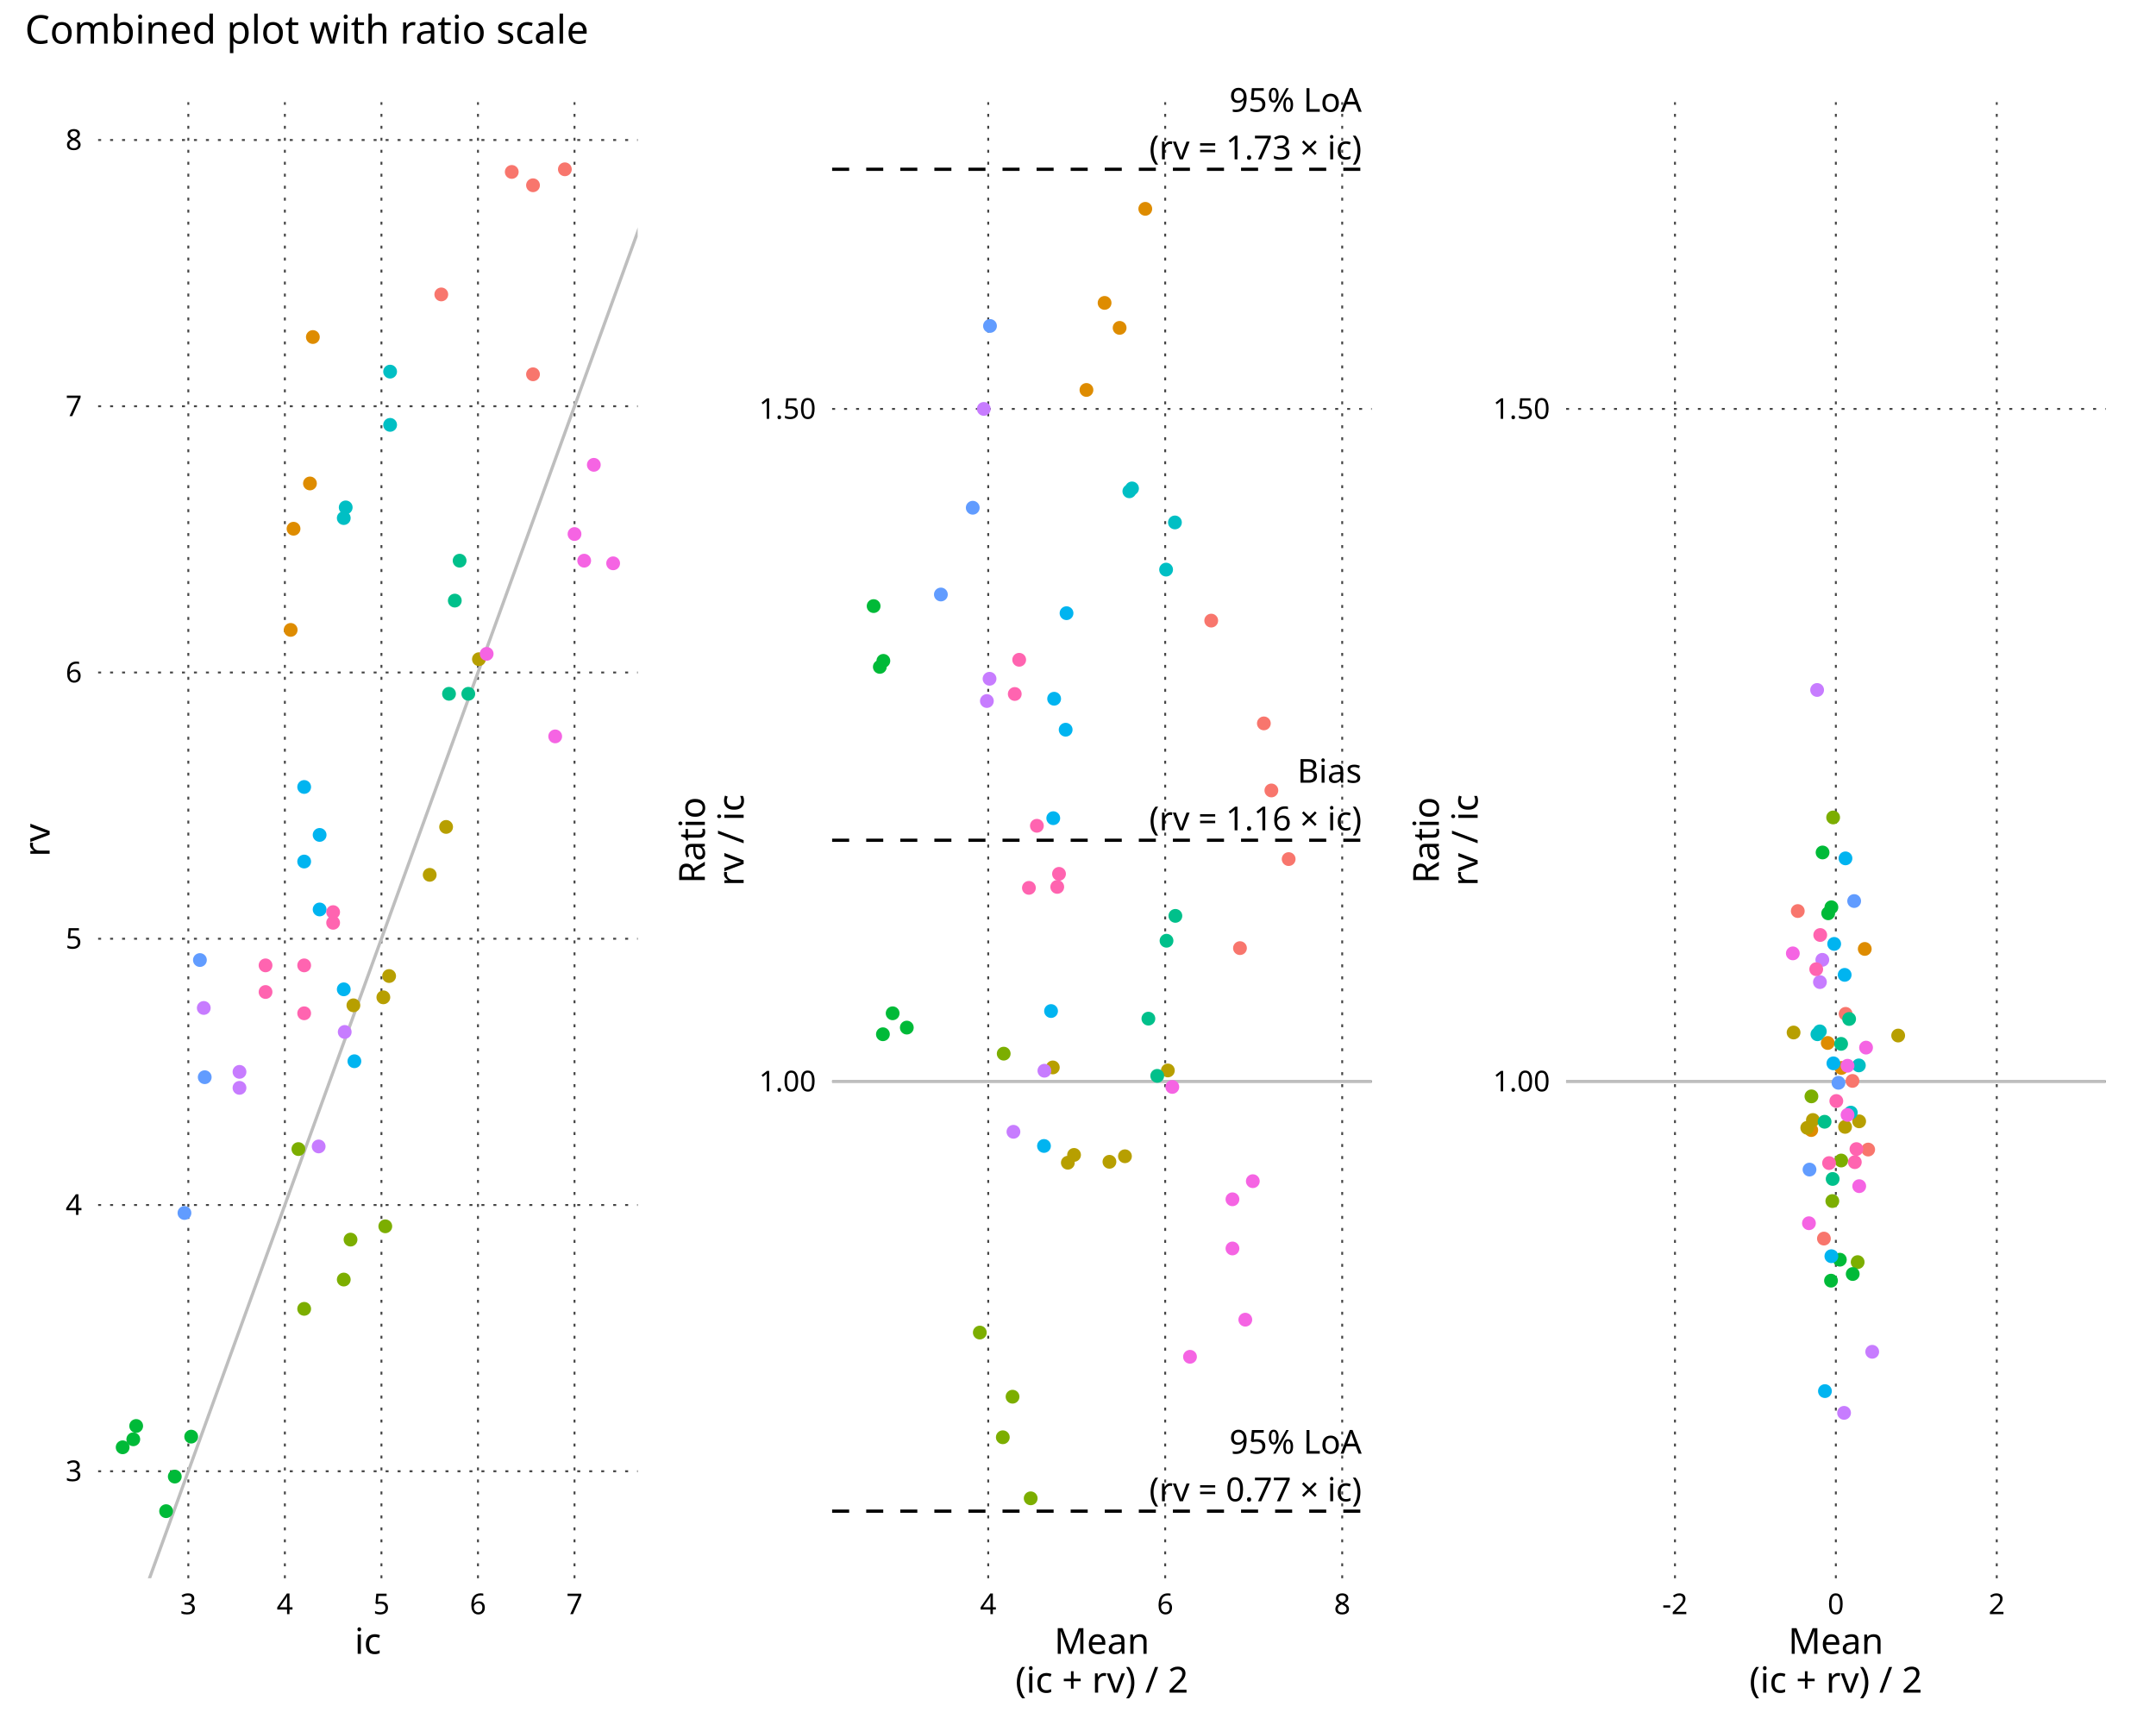
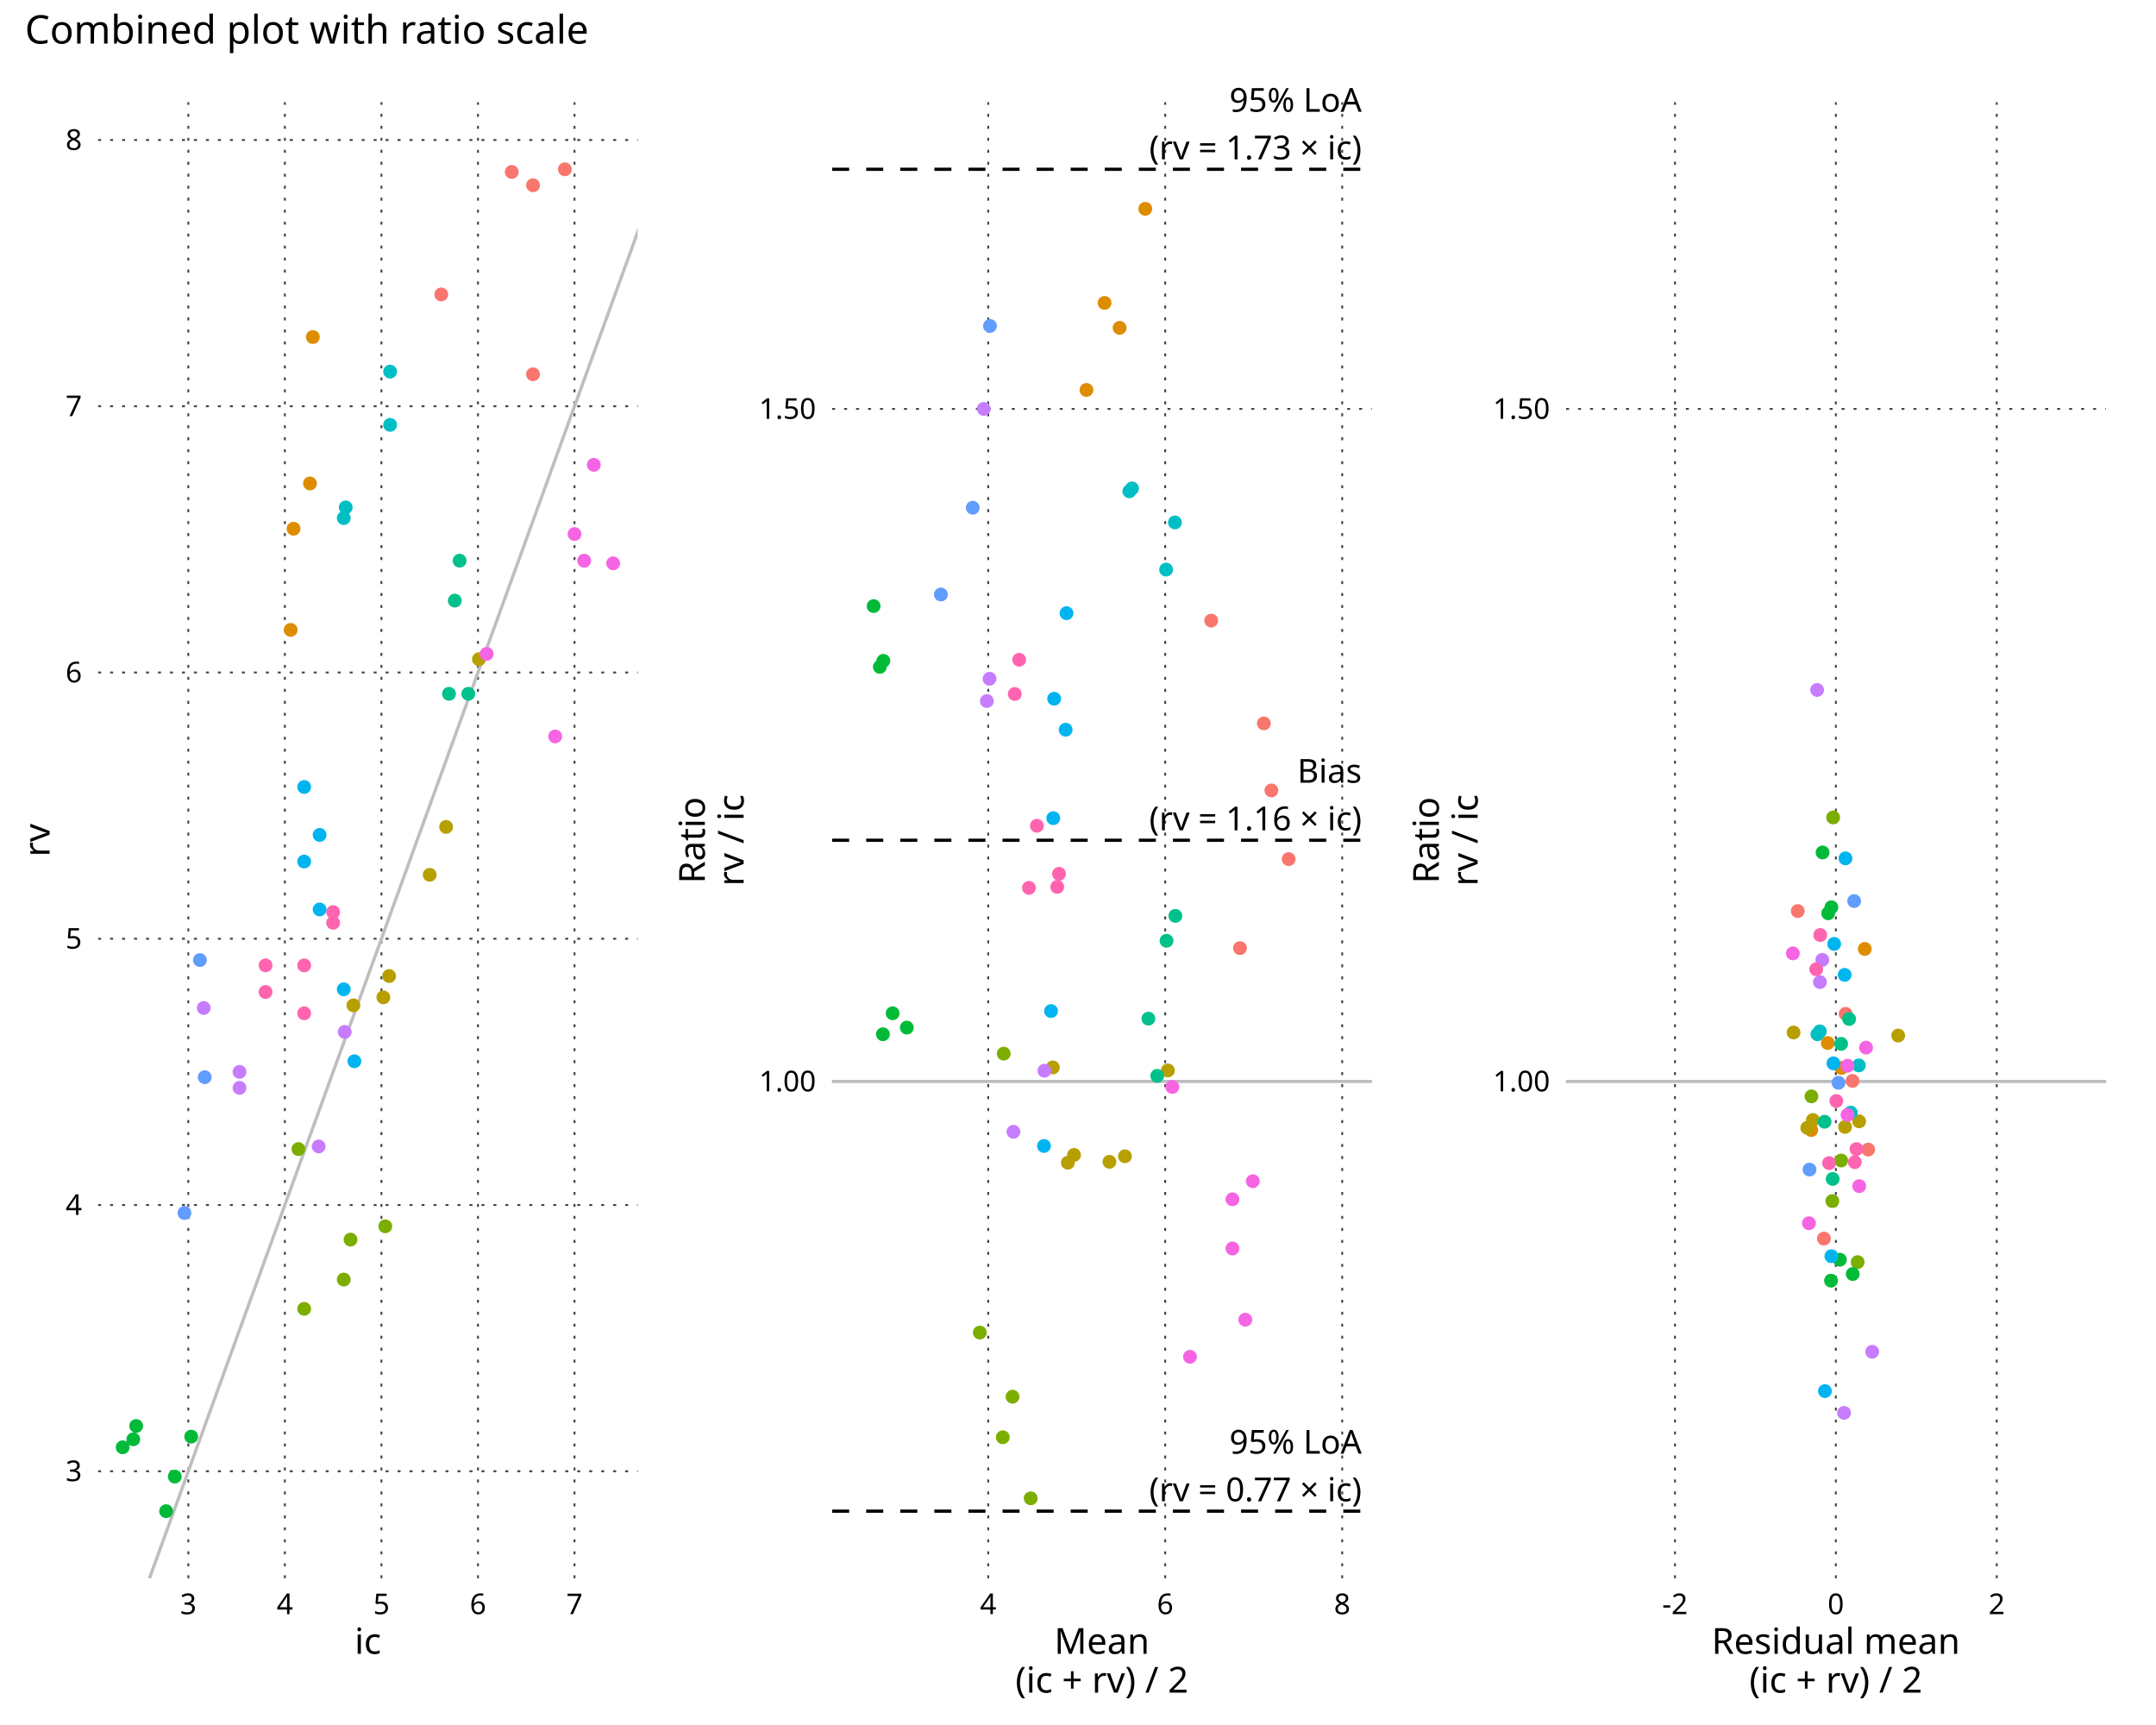
<svg xmlns="http://www.w3.org/2000/svg" class="svglite" data-engine-version="2.0" width="720.00pt" height="576.00pt" viewBox="0 0 720.00 576.00">
  <defs>
    <style type="text/css">
    .svglite line, .svglite polyline, .svglite polygon, .svglite path, .svglite rect, .svglite circle {
      fill: none;
      stroke: #000000;
      stroke-linecap: round;
      stroke-linejoin: round;
      stroke-miterlimit: 10.00;
    }
  </style>
  </defs>
  <rect width="100%" height="100%" style="stroke: none; fill: #FFFFFF;" />
  <defs>
    <clipPath id="cpMC4wMHw3MjAuMDB8MC4wMHw1NzYuMDA=">
      <rect x="0.00" y="0.00" width="720.00" height="576.00" />
    </clipPath>
  </defs>
  <g clip-path="url(#cpMC4wMHw3MjAuMDB8MC4wMHw1NzYuMDA=)">
    <rect x="-0" y="0.00" width="720.00" height="576.00" style="stroke-width: 1.07; stroke: #FFFFFF; fill: #FFFFFF;" />
  </g>
  <defs>
    <clipPath id="cpMzIuNzd8NzAzLjE4fDM0LjEyfDUyNy4wMQ==">
      <rect x="32.77" y="34.12" width="670.41" height="492.89" />
    </clipPath>
  </defs>
  <g clip-path="url(#cpMzIuNzd8NzAzLjE4fDM0LjEyfDUyNy4wMQ==)">
</g>
  <g clip-path="url(#cpMC4wMHw3MjAuMDB8MC4wMHw1NzYuMDA=)">
</g>
  <defs>
    <clipPath id="cpNS40OHwyMjQuMjl8MjIuNzh8NTcwLjUy">
      <rect x="5.48" y="22.78" width="218.81" height="547.74" />
    </clipPath>
  </defs>
  <g clip-path="url(#cpNS40OHwyMjQuMjl8MjIuNzh8NTcwLjUy)">
</g>
  <g clip-path="url(#cpMC4wMHw3MjAuMDB8MC4wMHw1NzYuMDA=)">
</g>
  <defs>
    <clipPath id="cpMjI0LjI5fDQ2OS40MHwyMi43OHw1NzAuNTI=">
      <rect x="224.29" y="22.78" width="245.12" height="547.74" />
    </clipPath>
  </defs>
  <g clip-path="url(#cpMjI0LjI5fDQ2OS40MHwyMi43OHw1NzAuNTI=)">
</g>
  <g clip-path="url(#cpMC4wMHw3MjAuMDB8MC4wMHw1NzYuMDA=)">
</g>
  <defs>
    <clipPath id="cpNDY5LjQwfDcxNC41MnwyMi43OHw1NzAuNTI=">
      <rect x="469.40" y="22.78" width="245.12" height="547.74" />
    </clipPath>
  </defs>
  <g clip-path="url(#cpNDY5LjQwfDcxNC41MnwyMi43OHw1NzAuNTI=)">
</g>
  <g clip-path="url(#cpMC4wMHw3MjAuMDB8MC4wMHw1NzYuMDA=)">
</g>
  <defs>
    <clipPath id="cpMzIuNzd8MjEyLjk1fDM0LjEyfDUyNy4wMQ==">
      <rect x="32.77" y="34.12" width="180.18" height="492.89" />
    </clipPath>
  </defs>
  <g clip-path="url(#cpMzIuNzd8MjEyLjk1fDM0LjEyfDUyNy4wMQ==)">
    <polyline points="32.77,491.27 212.95,491.27 " style="stroke-width: 0.64; stroke: #454545; stroke-dasharray: 1.00,3.00; stroke-linecap: butt;" />
    <polyline points="32.77,402.36 212.95,402.36 " style="stroke-width: 0.64; stroke: #454545; stroke-dasharray: 1.00,3.00; stroke-linecap: butt;" />
    <polyline points="32.77,313.46 212.95,313.46 " style="stroke-width: 0.64; stroke: #454545; stroke-dasharray: 1.00,3.00; stroke-linecap: butt;" />
    <polyline points="32.77,224.56 212.95,224.56 " style="stroke-width: 0.64; stroke: #454545; stroke-dasharray: 1.00,3.00; stroke-linecap: butt;" />
    <polyline points="32.77,135.65 212.95,135.65 " style="stroke-width: 0.64; stroke: #454545; stroke-dasharray: 1.00,3.00; stroke-linecap: butt;" />
    <polyline points="32.77,46.75 212.95,46.75 " style="stroke-width: 0.64; stroke: #454545; stroke-dasharray: 1.00,3.00; stroke-linecap: butt;" />
    <polyline points="62.89,527.01 62.89,34.12 " style="stroke-width: 0.64; stroke: #454545; stroke-dasharray: 1.00,3.00; stroke-linecap: butt;" />
    <polyline points="95.13,527.01 95.13,34.12 " style="stroke-width: 0.64; stroke: #454545; stroke-dasharray: 1.00,3.00; stroke-linecap: butt;" />
    <polyline points="127.38,527.01 127.38,34.12 " style="stroke-width: 0.64; stroke: #454545; stroke-dasharray: 1.00,3.00; stroke-linecap: butt;" />
    <polyline points="159.62,527.01 159.62,34.12 " style="stroke-width: 0.64; stroke: #454545; stroke-dasharray: 1.00,3.00; stroke-linecap: butt;" />
    <polyline points="191.86,527.01 191.86,34.12 " style="stroke-width: 0.64; stroke: #454545; stroke-dasharray: 1.00,3.00; stroke-linecap: butt;" />
    <line x1="-147.41" y1="1071.10" x2="393.13" y2="-419.29" style="stroke-width: 1.07; stroke: #BEBEBE; stroke-linecap: butt;" />
    <circle cx="178.00" cy="61.86" r="1.95" style="stroke-width: 0.71; stroke: #F8766D; fill: #F8766D;" />
    <circle cx="147.37" cy="98.31" r="1.95" style="stroke-width: 0.71; stroke: #F8766D; fill: #F8766D;" />
    <circle cx="188.64" cy="56.53" r="1.95" style="stroke-width: 0.71; stroke: #F8766D; fill: #F8766D;" />
    <circle cx="178.00" cy="124.98" r="1.95" style="stroke-width: 0.71; stroke: #F8766D; fill: #F8766D;" />
    <circle cx="170.90" cy="57.41" r="1.95" style="stroke-width: 0.71; stroke: #F8766D; fill: #F8766D;" />
    <circle cx="97.07" cy="210.33" r="1.95" style="stroke-width: 0.71; stroke: #DE8C00; fill: #DE8C00;" />
    <circle cx="104.48" cy="112.54" r="1.95" style="stroke-width: 0.71; stroke: #DE8C00; fill: #DE8C00;" />
    <circle cx="103.51" cy="161.43" r="1.95" style="stroke-width: 0.71; stroke: #DE8C00; fill: #DE8C00;" />
    <circle cx="98.03" cy="176.55" r="1.95" style="stroke-width: 0.71; stroke: #DE8C00; fill: #DE8C00;" />
    <circle cx="118.02" cy="335.69" r="1.95" style="stroke-width: 0.71; stroke: #B79F00; fill: #B79F00;" />
    <circle cx="143.50" cy="292.12" r="1.95" style="stroke-width: 0.71; stroke: #B79F00; fill: #B79F00;" />
    <circle cx="129.95" cy="325.91" r="1.95" style="stroke-width: 0.71; stroke: #B79F00; fill: #B79F00;" />
    <circle cx="128.02" cy="333.02" r="1.95" style="stroke-width: 0.71; stroke: #B79F00; fill: #B79F00;" />
    <circle cx="159.94" cy="220.11" r="1.95" style="stroke-width: 0.71; stroke: #B79F00; fill: #B79F00;" />
    <circle cx="148.98" cy="276.12" r="1.95" style="stroke-width: 0.71; stroke: #B79F00; fill: #B79F00;" />
    <circle cx="99.65" cy="383.69" r="1.95" style="stroke-width: 0.71; stroke: #7CAE00; fill: #7CAE00;" />
    <circle cx="101.58" cy="437.04" r="1.95" style="stroke-width: 0.71; stroke: #7CAE00; fill: #7CAE00;" />
    <circle cx="114.80" cy="427.26" r="1.95" style="stroke-width: 0.71; stroke: #7CAE00; fill: #7CAE00;" />
    <circle cx="117.06" cy="413.92" r="1.95" style="stroke-width: 0.71; stroke: #7CAE00; fill: #7CAE00;" />
    <circle cx="128.67" cy="409.48" r="1.95" style="stroke-width: 0.71; stroke: #7CAE00; fill: #7CAE00;" />
    <circle cx="63.85" cy="479.71" r="1.95" style="stroke-width: 0.71; stroke: #00BA38; fill: #00BA38;" />
    <circle cx="58.37" cy="493.05" r="1.95" style="stroke-width: 0.71; stroke: #00BA38; fill: #00BA38;" />
    <circle cx="55.47" cy="504.60" r="1.95" style="stroke-width: 0.71; stroke: #00BA38; fill: #00BA38;" />
    <circle cx="45.48" cy="476.15" r="1.95" style="stroke-width: 0.71; stroke: #00BA38; fill: #00BA38;" />
    <circle cx="40.96" cy="483.27" r="1.95" style="stroke-width: 0.71; stroke: #00BA38; fill: #00BA38;" />
    <circle cx="44.51" cy="480.60" r="1.95" style="stroke-width: 0.71; stroke: #00BA38; fill: #00BA38;" />
    <circle cx="156.39" cy="231.67" r="1.95" style="stroke-width: 0.71; stroke: #00C08B; fill: #00C08B;" />
    <circle cx="153.49" cy="187.22" r="1.95" style="stroke-width: 0.71; stroke: #00C08B; fill: #00C08B;" />
    <circle cx="149.95" cy="231.67" r="1.95" style="stroke-width: 0.71; stroke: #00C08B; fill: #00C08B;" />
    <circle cx="151.88" cy="200.55" r="1.95" style="stroke-width: 0.71; stroke: #00C08B; fill: #00C08B;" />
    <circle cx="130.28" cy="124.09" r="1.95" style="stroke-width: 0.71; stroke: #00BFC4; fill: #00BFC4;" />
    <circle cx="115.45" cy="169.43" r="1.95" style="stroke-width: 0.71; stroke: #00BFC4; fill: #00BFC4;" />
    <circle cx="114.80" cy="172.99" r="1.95" style="stroke-width: 0.71; stroke: #00BFC4; fill: #00BFC4;" />
    <circle cx="130.28" cy="141.87" r="1.95" style="stroke-width: 0.71; stroke: #00BFC4; fill: #00BFC4;" />
    <circle cx="118.35" cy="354.36" r="1.95" style="stroke-width: 0.71; stroke: #00B4F0; fill: #00B4F0;" />
    <circle cx="114.80" cy="330.35" r="1.95" style="stroke-width: 0.71; stroke: #00B4F0; fill: #00B4F0;" />
    <circle cx="106.74" cy="303.68" r="1.95" style="stroke-width: 0.71; stroke: #00B4F0; fill: #00B4F0;" />
    <circle cx="101.58" cy="287.68" r="1.95" style="stroke-width: 0.71; stroke: #00B4F0; fill: #00B4F0;" />
    <circle cx="106.74" cy="278.79" r="1.95" style="stroke-width: 0.71; stroke: #00B4F0; fill: #00B4F0;" />
    <circle cx="101.58" cy="262.78" r="1.95" style="stroke-width: 0.71; stroke: #00B4F0; fill: #00B4F0;" />
    <circle cx="68.37" cy="359.69" r="1.95" style="stroke-width: 0.71; stroke: #619CFF; fill: #619CFF;" />
    <circle cx="66.76" cy="320.57" r="1.95" style="stroke-width: 0.71; stroke: #619CFF; fill: #619CFF;" />
    <circle cx="61.60" cy="405.03" r="1.95" style="stroke-width: 0.71; stroke: #619CFF; fill: #619CFF;" />
    <circle cx="106.42" cy="382.81" r="1.95" style="stroke-width: 0.71; stroke: #C77CFF; fill: #C77CFF;" />
    <circle cx="115.12" cy="344.58" r="1.95" style="stroke-width: 0.71; stroke: #C77CFF; fill: #C77CFF;" />
    <circle cx="68.05" cy="336.57" r="1.95" style="stroke-width: 0.71; stroke: #C77CFF; fill: #C77CFF;" />
    <circle cx="79.98" cy="363.25" r="1.95" style="stroke-width: 0.71; stroke: #C77CFF; fill: #C77CFF;" />
    <circle cx="79.98" cy="357.91" r="1.95" style="stroke-width: 0.71; stroke: #C77CFF; fill: #C77CFF;" />
    <circle cx="198.31" cy="155.21" r="1.95" style="stroke-width: 0.71; stroke: #F564E3; fill: #F564E3;" />
    <circle cx="162.52" cy="218.33" r="1.95" style="stroke-width: 0.71; stroke: #F564E3; fill: #F564E3;" />
    <circle cx="191.86" cy="178.32" r="1.95" style="stroke-width: 0.71; stroke: #F564E3; fill: #F564E3;" />
    <circle cx="195.09" cy="187.22" r="1.95" style="stroke-width: 0.71; stroke: #F564E3; fill: #F564E3;" />
    <circle cx="204.76" cy="188.10" r="1.95" style="stroke-width: 0.71; stroke: #F564E3; fill: #F564E3;" />
    <circle cx="185.41" cy="245.89" r="1.95" style="stroke-width: 0.71; stroke: #F564E3; fill: #F564E3;" />
    <circle cx="111.25" cy="308.13" r="1.95" style="stroke-width: 0.71; stroke: #FF64B0; fill: #FF64B0;" />
    <circle cx="101.58" cy="338.35" r="1.95" style="stroke-width: 0.71; stroke: #FF64B0; fill: #FF64B0;" />
    <circle cx="88.68" cy="322.35" r="1.95" style="stroke-width: 0.71; stroke: #FF64B0; fill: #FF64B0;" />
    <circle cx="88.68" cy="331.24" r="1.95" style="stroke-width: 0.71; stroke: #FF64B0; fill: #FF64B0;" />
    <circle cx="101.58" cy="322.35" r="1.95" style="stroke-width: 0.71; stroke: #FF64B0; fill: #FF64B0;" />
    <circle cx="111.25" cy="304.57" r="1.95" style="stroke-width: 0.71; stroke: #FF64B0; fill: #FF64B0;" />
  </g>
  <g clip-path="url(#cpMC4wMHw3MjAuMDB8MC4wMHw1NzYuMDA=)">
    <text x="27.39" y="494.57" text-anchor="end" style="font-size: 9.60px; font-family: sans;" textLength="5.34px" lengthAdjust="spacingAndGlyphs">3</text>
    <text x="27.39" y="405.67" text-anchor="end" style="font-size: 9.60px; font-family: sans;" textLength="5.34px" lengthAdjust="spacingAndGlyphs">4</text>
    <text x="27.39" y="316.76" text-anchor="end" style="font-size: 9.60px; font-family: sans;" textLength="5.34px" lengthAdjust="spacingAndGlyphs">5</text>
    <text x="27.39" y="227.86" text-anchor="end" style="font-size: 9.60px; font-family: sans;" textLength="5.34px" lengthAdjust="spacingAndGlyphs">6</text>
    <text x="27.39" y="138.95" text-anchor="end" style="font-size: 9.60px; font-family: sans;" textLength="5.34px" lengthAdjust="spacingAndGlyphs">7</text>
    <text x="27.39" y="50.05" text-anchor="end" style="font-size: 9.60px; font-family: sans;" textLength="5.34px" lengthAdjust="spacingAndGlyphs">8</text>
    <text x="62.89" y="538.99" text-anchor="middle" style="font-size: 9.60px; font-family: sans;" textLength="5.34px" lengthAdjust="spacingAndGlyphs">3</text>
    <text x="95.13" y="538.99" text-anchor="middle" style="font-size: 9.60px; font-family: sans;" textLength="5.34px" lengthAdjust="spacingAndGlyphs">4</text>
    <text x="127.38" y="538.99" text-anchor="middle" style="font-size: 9.60px; font-family: sans;" textLength="5.34px" lengthAdjust="spacingAndGlyphs">5</text>
    <text x="159.62" y="538.99" text-anchor="middle" style="font-size: 9.60px; font-family: sans;" textLength="5.34px" lengthAdjust="spacingAndGlyphs">6</text>
    <text x="191.86" y="538.99" text-anchor="middle" style="font-size: 9.60px; font-family: sans;" textLength="5.34px" lengthAdjust="spacingAndGlyphs">7</text>
    <text x="122.86" y="552.23" text-anchor="middle" style="font-size: 12.00px; font-family: sans;" textLength="8.67px" lengthAdjust="spacingAndGlyphs">ic</text>
    <text transform="translate(16.57,280.57) rotate(-90)" text-anchor="middle" style="font-size: 12.00px; font-family: sans;" textLength="10.00px" lengthAdjust="spacingAndGlyphs">rv</text>
    <polyline points="277.89,361.12 458.07,361.12 " style="stroke-width: 0.64; stroke: #454545; stroke-dasharray: 1.00,3.00; stroke-linecap: butt;" />
    <polyline points="277.89,136.54 458.07,136.54 " style="stroke-width: 0.64; stroke: #454545; stroke-dasharray: 1.00,3.00; stroke-linecap: butt;" />
    <polyline points="330.02,527.01 330.02,34.12 " style="stroke-width: 0.64; stroke: #454545; stroke-dasharray: 1.00,3.00; stroke-linecap: butt;" />
    <polyline points="389.12,527.01 389.12,34.12 " style="stroke-width: 0.64; stroke: #454545; stroke-dasharray: 1.00,3.00; stroke-linecap: butt;" />
    <polyline points="448.23,527.01 448.23,34.12 " style="stroke-width: 0.64; stroke: #454545; stroke-dasharray: 1.00,3.00; stroke-linecap: butt;" />
    <polyline points="277.89,361.12 279.73,361.12 281.56,361.12 283.40,361.12 285.24,361.12 287.08,361.12 288.92,361.12 290.76,361.12 292.60,361.12 294.43,361.12 296.27,361.12 298.11,361.12 299.95,361.12 301.79,361.12 303.63,361.12 305.47,361.12 307.30,361.12 309.14,361.12 310.98,361.12 312.82,361.12 314.66,361.12 316.50,361.12 318.34,361.12 320.17,361.12 322.01,361.12 323.85,361.12 325.69,361.12 327.53,361.12 329.37,361.12 331.21,361.12 333.04,361.12 334.88,361.12 336.72,361.12 338.56,361.12 340.40,361.12 342.24,361.12 344.08,361.12 345.91,361.12 347.75,361.12 349.59,361.12 351.43,361.12 353.27,361.12 355.11,361.12 356.95,361.12 358.78,361.12 360.62,361.12 362.46,361.12 364.30,361.12 366.14,361.12 367.98,361.12 369.82,361.12 371.65,361.12 373.49,361.12 375.33,361.12 377.17,361.12 379.01,361.12 380.85,361.12 382.69,361.12 384.52,361.12 386.36,361.12 388.20,361.12 390.04,361.12 391.88,361.12 393.72,361.12 395.56,361.12 397.39,361.12 399.23,361.12 401.07,361.12 402.91,361.12 404.75,361.12 406.59,361.12 408.43,361.12 410.26,361.12 412.10,361.12 413.94,361.12 415.78,361.12 417.62,361.12 419.46,361.12 421.30,361.12 423.13,361.12 424.97,361.12 426.81,361.12 428.65,361.12 430.49,361.12 432.33,361.12 434.17,361.12 436.00,361.12 437.84,361.12 439.68,361.12 441.52,361.12 443.36,361.12 445.20,361.12 447.03,361.12 448.87,361.12 450.71,361.12 452.55,361.12 454.39,361.12 456.23,361.12 458.07,361.12 " style="stroke-width: 1.07; stroke: #BEBEBE; stroke-linecap: butt;" />
    <polyline points="277.89,280.57 279.73,280.57 281.56,280.57 283.40,280.57 285.24,280.57 287.08,280.57 288.92,280.57 290.76,280.57 292.60,280.57 294.43,280.57 296.27,280.57 298.11,280.57 299.95,280.57 301.79,280.57 303.63,280.57 305.47,280.57 307.30,280.57 309.14,280.57 310.98,280.57 312.82,280.57 314.66,280.57 316.50,280.57 318.34,280.57 320.17,280.57 322.01,280.57 323.85,280.57 325.69,280.57 327.53,280.57 329.37,280.57 331.21,280.57 333.04,280.57 334.88,280.57 336.72,280.57 338.56,280.57 340.40,280.57 342.24,280.57 344.08,280.57 345.91,280.57 347.75,280.57 349.59,280.57 351.43,280.57 353.27,280.57 355.11,280.57 356.95,280.57 358.78,280.57 360.62,280.57 362.46,280.57 364.30,280.57 366.14,280.57 367.98,280.57 369.82,280.57 371.65,280.57 373.49,280.57 375.33,280.57 377.17,280.57 379.01,280.57 380.85,280.57 382.69,280.57 384.52,280.57 386.36,280.57 388.20,280.57 390.04,280.57 391.88,280.57 393.72,280.57 395.56,280.57 397.39,280.57 399.23,280.57 401.07,280.57 402.91,280.57 404.75,280.57 406.59,280.57 408.43,280.57 410.26,280.57 412.10,280.57 413.94,280.57 415.78,280.57 417.62,280.57 419.46,280.57 421.30,280.57 423.13,280.57 424.97,280.57 426.81,280.57 428.65,280.57 430.49,280.57 432.33,280.57 434.17,280.57 436.00,280.57 437.84,280.57 439.68,280.57 441.52,280.57 443.36,280.57 445.20,280.57 447.03,280.57 448.87,280.57 450.71,280.57 452.55,280.57 454.39,280.57 456.23,280.57 458.07,280.57 " style="stroke-width: 1.07; stroke-dasharray: 5.69,5.69; stroke-linecap: butt;" />
    <polyline points="277.89,504.60 279.73,504.60 281.56,504.60 283.40,504.60 285.24,504.60 287.08,504.60 288.92,504.60 290.76,504.60 292.60,504.60 294.43,504.60 296.27,504.60 298.11,504.60 299.95,504.60 301.79,504.60 303.63,504.60 305.47,504.60 307.30,504.60 309.14,504.60 310.98,504.60 312.82,504.60 314.66,504.60 316.50,504.60 318.34,504.60 320.17,504.60 322.01,504.60 323.85,504.60 325.69,504.60 327.53,504.60 329.37,504.60 331.21,504.60 333.04,504.60 334.88,504.60 336.72,504.60 338.56,504.60 340.40,504.60 342.24,504.60 344.08,504.60 345.91,504.60 347.75,504.60 349.59,504.60 351.43,504.60 353.27,504.60 355.11,504.60 356.95,504.60 358.78,504.60 360.62,504.60 362.46,504.60 364.30,504.60 366.14,504.60 367.98,504.60 369.82,504.60 371.65,504.60 373.49,504.60 375.33,504.60 377.17,504.60 379.01,504.60 380.85,504.60 382.69,504.60 384.52,504.60 386.36,504.60 388.20,504.60 390.04,504.60 391.88,504.60 393.72,504.60 395.56,504.60 397.39,504.60 399.23,504.60 401.07,504.60 402.91,504.60 404.75,504.60 406.59,504.60 408.43,504.60 410.26,504.60 412.10,504.60 413.94,504.60 415.78,504.60 417.62,504.60 419.46,504.60 421.30,504.60 423.13,504.60 424.97,504.60 426.81,504.60 428.65,504.60 430.49,504.60 432.33,504.60 434.17,504.60 436.00,504.60 437.84,504.60 439.68,504.60 441.52,504.60 443.36,504.60 445.20,504.60 447.03,504.60 448.87,504.60 450.71,504.60 452.55,504.60 454.39,504.60 456.23,504.60 458.07,504.60 " style="stroke-width: 1.07; stroke-dasharray: 5.69,5.69; stroke-linecap: butt;" />
    <polyline points="277.89,56.53 279.73,56.53 281.56,56.53 283.40,56.53 285.24,56.53 287.08,56.53 288.92,56.53 290.76,56.53 292.60,56.53 294.43,56.53 296.27,56.53 298.11,56.53 299.95,56.53 301.79,56.53 303.63,56.53 305.47,56.53 307.30,56.53 309.14,56.53 310.98,56.53 312.82,56.53 314.66,56.53 316.50,56.53 318.34,56.53 320.17,56.53 322.01,56.53 323.85,56.53 325.69,56.53 327.53,56.53 329.37,56.53 331.21,56.53 333.04,56.53 334.88,56.53 336.72,56.53 338.56,56.53 340.40,56.53 342.24,56.53 344.08,56.53 345.91,56.53 347.75,56.53 349.59,56.53 351.43,56.53 353.27,56.53 355.11,56.53 356.95,56.53 358.78,56.53 360.62,56.53 362.46,56.53 364.30,56.53 366.14,56.53 367.98,56.53 369.82,56.53 371.65,56.53 373.49,56.53 375.33,56.53 377.17,56.53 379.01,56.53 380.85,56.53 382.69,56.53 384.52,56.53 386.36,56.53 388.20,56.53 390.04,56.53 391.88,56.53 393.72,56.53 395.56,56.53 397.39,56.53 399.23,56.53 401.07,56.53 402.91,56.53 404.75,56.53 406.59,56.53 408.43,56.53 410.26,56.53 412.10,56.53 413.94,56.53 415.78,56.53 417.62,56.53 419.46,56.53 421.30,56.53 423.13,56.53 424.97,56.53 426.81,56.53 428.65,56.53 430.49,56.53 432.33,56.53 434.17,56.53 436.00,56.53 437.84,56.53 439.68,56.53 441.52,56.53 443.36,56.53 445.20,56.53 447.03,56.53 448.87,56.53 450.71,56.53 452.55,56.53 454.39,56.53 456.23,56.53 458.07,56.53 " style="stroke-width: 1.07; stroke-dasharray: 5.69,5.69; stroke-linecap: butt;" />
    <polygon points="382.24,280.57 456.08,280.57 456.00,280.56 456.32,280.55 456.63,280.49 456.93,280.37 457.21,280.21 457.46,280.01 457.67,279.77 457.84,279.50 457.96,279.21 458.04,278.90 458.07,278.58 458.07,278.58 458.07,252.43 458.07,252.43 458.04,252.11 457.96,251.80 457.84,251.51 457.67,251.24 457.46,251.00 457.21,250.80 456.93,250.64 456.63,250.53 456.32,250.46 456.08,250.45 382.24,250.45 382.48,250.46 382.16,250.45 381.85,250.49 381.54,250.58 381.25,250.71 380.99,250.89 380.76,251.12 380.56,251.37 380.42,251.65 380.31,251.96 380.26,252.27 380.26,252.43 380.26,278.58 380.26,278.42 380.26,278.74 380.31,279.05 380.42,279.36 380.56,279.64 380.76,279.90 380.99,280.12 381.25,280.30 381.54,280.44 381.85,280.52 382.16,280.56 " style="stroke-width: nan; stroke: none; fill: none;" />
    <text x="454.75" y="261.36" text-anchor="end" style="font-size: 11.04px; font-family: sans;" textLength="21.48px" lengthAdjust="spacingAndGlyphs">Bias</text>
    <text x="454.75" y="277.25" text-anchor="end" style="font-size: 11.04px; font-family: sans;" textLength="71.19px" lengthAdjust="spacingAndGlyphs">(rv = 1.16 × ic)</text>
    <polygon points="382.24,504.60 456.08,504.60 456.00,504.60 456.32,504.59 456.63,504.53 456.93,504.41 457.21,504.25 457.46,504.05 457.67,503.81 457.84,503.54 457.96,503.25 458.04,502.94 458.07,502.62 458.07,502.62 458.07,476.47 458.07,476.47 458.04,476.15 457.96,475.84 457.84,475.55 457.67,475.28 457.46,475.04 457.21,474.84 456.93,474.68 456.63,474.56 456.32,474.50 456.08,474.49 382.24,474.49 382.48,474.50 382.16,474.49 381.85,474.53 381.54,474.61 381.25,474.75 380.99,474.93 380.76,475.16 380.56,475.41 380.42,475.69 380.31,476.00 380.26,476.31 380.26,476.47 380.26,502.62 380.26,502.46 380.26,502.78 380.31,503.09 380.42,503.40 380.56,503.68 380.76,503.93 380.99,504.16 381.25,504.34 381.54,504.47 381.85,504.56 382.16,504.60 " style="stroke-width: nan; stroke: none; fill: none;" />
    <text x="454.75" y="485.40" text-anchor="end" style="font-size: 11.04px; font-family: sans;" textLength="44.81px" lengthAdjust="spacingAndGlyphs">95% LoA</text>
    <text x="454.75" y="501.29" text-anchor="end" style="font-size: 11.04px; font-family: sans;" textLength="71.19px" lengthAdjust="spacingAndGlyphs">(rv = 0.77 × ic)</text>
    <polygon points="382.24,56.53 456.08,56.53 456.00,56.52 456.32,56.51 456.63,56.45 456.93,56.33 457.21,56.17 457.46,55.97 457.67,55.73 457.84,55.46 457.96,55.17 458.04,54.86 458.07,54.54 458.07,54.54 458.07,28.39 458.07,28.39 458.04,28.08 457.96,27.77 457.84,27.47 457.67,27.20 457.46,26.96 457.21,26.76 456.93,26.60 456.63,26.49 456.32,26.42 456.08,26.41 382.24,26.41 382.48,26.42 382.16,26.41 381.85,26.45 381.54,26.54 381.25,26.67 380.99,26.86 380.76,27.08 380.56,27.33 380.42,27.62 380.31,27.92 380.26,28.23 380.26,28.39 380.26,54.54 380.26,54.38 380.26,54.70 380.31,55.01 380.42,55.32 380.56,55.60 380.76,55.86 380.99,56.08 381.25,56.26 381.54,56.40 381.85,56.49 382.16,56.52 " style="stroke-width: nan; stroke: none; fill: none;" />
    <text x="454.75" y="37.32" text-anchor="end" style="font-size: 11.04px; font-family: sans;" textLength="44.81px" lengthAdjust="spacingAndGlyphs">95% LoA</text>
    <text x="454.75" y="53.21" text-anchor="end" style="font-size: 11.04px; font-family: sans;" textLength="71.19px" lengthAdjust="spacingAndGlyphs">(rv = 1.73 × ic)</text>
    <circle cx="424.58" cy="263.94" r="1.95" style="stroke-width: 0.71; stroke: #F8766D; fill: #F8766D;" />
    <circle cx="404.49" cy="207.23" r="1.95" style="stroke-width: 0.71; stroke: #F8766D; fill: #F8766D;" />
    <circle cx="430.35" cy="286.86" r="1.95" style="stroke-width: 0.71; stroke: #F8766D; fill: #F8766D;" />
    <circle cx="414.09" cy="316.59" r="1.95" style="stroke-width: 0.71; stroke: #F8766D; fill: #F8766D;" />
    <circle cx="422.07" cy="241.55" r="1.95" style="stroke-width: 0.71; stroke: #F8766D; fill: #F8766D;" />
    <circle cx="362.82" cy="130.21" r="1.95" style="stroke-width: 0.71; stroke: #DE8C00; fill: #DE8C00;" />
    <circle cx="382.47" cy="69.73" r="1.95" style="stroke-width: 0.71; stroke: #DE8C00; fill: #DE8C00;" />
    <circle cx="373.90" cy="109.48" r="1.95" style="stroke-width: 0.71; stroke: #DE8C00; fill: #DE8C00;" />
    <circle cx="368.88" cy="101.14" r="1.95" style="stroke-width: 0.71; stroke: #DE8C00; fill: #DE8C00;" />
    <circle cx="351.59" cy="356.43" r="1.95" style="stroke-width: 0.71; stroke: #B79F00; fill: #B79F00;" />
    <circle cx="370.50" cy="387.94" r="1.95" style="stroke-width: 0.71; stroke: #B79F00; fill: #B79F00;" />
    <circle cx="358.68" cy="385.64" r="1.95" style="stroke-width: 0.71; stroke: #B79F00; fill: #B79F00;" />
    <circle cx="356.61" cy="388.25" r="1.95" style="stroke-width: 0.71; stroke: #B79F00; fill: #B79F00;" />
    <circle cx="390.01" cy="357.44" r="1.95" style="stroke-width: 0.71; stroke: #B79F00; fill: #B79F00;" />
    <circle cx="375.68" cy="386.09" r="1.95" style="stroke-width: 0.71; stroke: #B79F00; fill: #B79F00;" />
    <circle cx="335.19" cy="351.83" r="1.95" style="stroke-width: 0.71; stroke: #7CAE00; fill: #7CAE00;" />
    <circle cx="327.21" cy="444.96" r="1.95" style="stroke-width: 0.71; stroke: #7CAE00; fill: #7CAE00;" />
    <circle cx="334.89" cy="479.92" r="1.95" style="stroke-width: 0.71; stroke: #7CAE00; fill: #7CAE00;" />
    <circle cx="338.14" cy="466.38" r="1.95" style="stroke-width: 0.71; stroke: #7CAE00; fill: #7CAE00;" />
    <circle cx="344.20" cy="500.31" r="1.95" style="stroke-width: 0.71; stroke: #7CAE00; fill: #7CAE00;" />
    <circle cx="302.83" cy="343.13" r="1.95" style="stroke-width: 0.71; stroke: #00BA38; fill: #00BA38;" />
    <circle cx="298.10" cy="338.35" r="1.95" style="stroke-width: 0.71; stroke: #00BA38; fill: #00BA38;" />
    <circle cx="294.85" cy="345.35" r="1.95" style="stroke-width: 0.71; stroke: #00BA38; fill: #00BA38;" />
    <circle cx="295.00" cy="220.67" r="1.95" style="stroke-width: 0.71; stroke: #00BA38; fill: #00BA38;" />
    <circle cx="291.75" cy="202.38" r="1.95" style="stroke-width: 0.71; stroke: #00BA38; fill: #00BA38;" />
    <circle cx="293.82" cy="222.68" r="1.95" style="stroke-width: 0.71; stroke: #00BA38; fill: #00BA38;" />
    <circle cx="386.46" cy="359.24" r="1.95" style="stroke-width: 0.71; stroke: #00C08B; fill: #00C08B;" />
    <circle cx="392.52" cy="305.82" r="1.95" style="stroke-width: 0.71; stroke: #00C08B; fill: #00C08B;" />
    <circle cx="383.51" cy="340.14" r="1.95" style="stroke-width: 0.71; stroke: #00C08B; fill: #00C08B;" />
    <circle cx="389.56" cy="314.13" r="1.95" style="stroke-width: 0.71; stroke: #00C08B; fill: #00C08B;" />
    <circle cx="392.37" cy="174.45" r="1.95" style="stroke-width: 0.71; stroke: #00BFC4; fill: #00BFC4;" />
    <circle cx="378.04" cy="163.09" r="1.95" style="stroke-width: 0.71; stroke: #00BFC4; fill: #00BFC4;" />
    <circle cx="377.15" cy="164.05" r="1.95" style="stroke-width: 0.71; stroke: #00BFC4; fill: #00BFC4;" />
    <circle cx="389.42" cy="190.20" r="1.95" style="stroke-width: 0.71; stroke: #00BFC4; fill: #00BFC4;" />
    <circle cx="348.64" cy="382.65" r="1.95" style="stroke-width: 0.71; stroke: #00B4F0; fill: #00B4F0;" />
    <circle cx="351.00" cy="337.60" r="1.95" style="stroke-width: 0.71; stroke: #00B4F0; fill: #00B4F0;" />
    <circle cx="351.74" cy="273.20" r="1.95" style="stroke-width: 0.71; stroke: #00B4F0; fill: #00B4F0;" />
    <circle cx="352.03" cy="233.32" r="1.95" style="stroke-width: 0.71; stroke: #00B4F0; fill: #00B4F0;" />
    <circle cx="355.88" cy="243.66" r="1.95" style="stroke-width: 0.71; stroke: #00B4F0; fill: #00B4F0;" />
    <circle cx="356.17" cy="204.75" r="1.95" style="stroke-width: 0.71; stroke: #00B4F0; fill: #00B4F0;" />
    <circle cx="324.85" cy="169.54" r="1.95" style="stroke-width: 0.71; stroke: #619CFF; fill: #619CFF;" />
    <circle cx="330.61" cy="108.84" r="1.95" style="stroke-width: 0.71; stroke: #619CFF; fill: #619CFF;" />
    <circle cx="314.21" cy="198.51" r="1.95" style="stroke-width: 0.71; stroke: #619CFF; fill: #619CFF;" />
    <circle cx="338.44" cy="377.92" r="1.95" style="stroke-width: 0.71; stroke: #C77CFF; fill: #C77CFF;" />
    <circle cx="348.78" cy="357.53" r="1.95" style="stroke-width: 0.71; stroke: #C77CFF; fill: #C77CFF;" />
    <circle cx="328.54" cy="136.54" r="1.95" style="stroke-width: 0.71; stroke: #C77CFF; fill: #C77CFF;" />
    <circle cx="329.57" cy="234.08" r="1.95" style="stroke-width: 0.71; stroke: #C77CFF; fill: #C77CFF;" />
    <circle cx="330.46" cy="226.65" r="1.95" style="stroke-width: 0.71; stroke: #C77CFF; fill: #C77CFF;" />
    <circle cx="418.38" cy="394.41" r="1.95" style="stroke-width: 0.71; stroke: #F564E3; fill: #F564E3;" />
    <circle cx="391.49" cy="362.94" r="1.95" style="stroke-width: 0.71; stroke: #F564E3; fill: #F564E3;" />
    <circle cx="411.58" cy="400.46" r="1.95" style="stroke-width: 0.71; stroke: #F564E3; fill: #F564E3;" />
    <circle cx="411.58" cy="416.88" r="1.95" style="stroke-width: 0.71; stroke: #F564E3; fill: #F564E3;" />
    <circle cx="415.87" cy="440.66" r="1.95" style="stroke-width: 0.71; stroke: #F564E3; fill: #F564E3;" />
    <circle cx="397.40" cy="453.05" r="1.95" style="stroke-width: 0.71; stroke: #F564E3; fill: #F564E3;" />
    <circle cx="353.07" cy="296.15" r="1.95" style="stroke-width: 0.71; stroke: #FF64B0; fill: #FF64B0;" />
    <circle cx="343.61" cy="296.47" r="1.95" style="stroke-width: 0.71; stroke: #FF64B0; fill: #FF64B0;" />
    <circle cx="340.36" cy="220.31" r="1.95" style="stroke-width: 0.71; stroke: #FF64B0; fill: #FF64B0;" />
    <circle cx="338.88" cy="231.73" r="1.95" style="stroke-width: 0.71; stroke: #FF64B0; fill: #FF64B0;" />
    <circle cx="346.27" cy="275.74" r="1.95" style="stroke-width: 0.71; stroke: #FF64B0; fill: #FF64B0;" />
    <circle cx="353.66" cy="291.79" r="1.95" style="stroke-width: 0.71; stroke: #FF64B0; fill: #FF64B0;" />
    <text x="272.51" y="364.42" text-anchor="end" style="font-size: 9.60px; font-family: sans;" textLength="18.69px" lengthAdjust="spacingAndGlyphs">1.00</text>
    <text x="272.51" y="139.85" text-anchor="end" style="font-size: 9.60px; font-family: sans;" textLength="18.69px" lengthAdjust="spacingAndGlyphs">1.50</text>
    <text x="330.02" y="538.99" text-anchor="middle" style="font-size: 9.60px; font-family: sans;" textLength="5.34px" lengthAdjust="spacingAndGlyphs">4</text>
    <text x="389.12" y="538.99" text-anchor="middle" style="font-size: 9.60px; font-family: sans;" textLength="5.34px" lengthAdjust="spacingAndGlyphs">6</text>
    <text x="448.23" y="538.99" text-anchor="middle" style="font-size: 9.60px; font-family: sans;" textLength="5.34px" lengthAdjust="spacingAndGlyphs">8</text>
    <text x="367.98" y="552.23" text-anchor="middle" style="font-size: 12.00px; font-family: sans;" textLength="30.02px" lengthAdjust="spacingAndGlyphs">Mean</text>
    <text x="367.98" y="565.19" text-anchor="middle" style="font-size: 12.00px; font-family: sans;" textLength="57.02px" lengthAdjust="spacingAndGlyphs">(ic + rv) / 2</text>
    <text transform="translate(235.38,280.57) rotate(-90)" text-anchor="middle" style="font-size: 12.00px; font-family: sans;" textLength="28.02px" lengthAdjust="spacingAndGlyphs">Ratio</text>
    <text transform="translate(248.34,280.57) rotate(-90)" text-anchor="middle" style="font-size: 12.00px; font-family: sans;" textLength="28.67px" lengthAdjust="spacingAndGlyphs">rv / ic</text>
  </g>
  <defs>
    <clipPath id="cpNTIzLjAwfDcwMy4xOHwzNC4xMnw1MjcuMDE=">
      <rect x="523.00" y="34.12" width="180.18" height="492.89" />
    </clipPath>
  </defs>
  <g clip-path="url(#cpNTIzLjAwfDcwMy4xOHwzNC4xMnw1MjcuMDE=)">
    <polyline points="523.00,361.12 703.18,361.12 " style="stroke-width: 0.64; stroke: #454545; stroke-dasharray: 1.00,3.00; stroke-linecap: butt;" />
    <polyline points="523.00,136.54 703.18,136.54 " style="stroke-width: 0.64; stroke: #454545; stroke-dasharray: 1.00,3.00; stroke-linecap: butt;" />
    <polyline points="559.36,527.01 559.36,34.12 " style="stroke-width: 0.64; stroke: #454545; stroke-dasharray: 1.00,3.00; stroke-linecap: butt;" />
    <polyline points="613.09,527.01 613.09,34.12 " style="stroke-width: 0.64; stroke: #454545; stroke-dasharray: 1.00,3.00; stroke-linecap: butt;" />
    <polyline points="666.82,527.01 666.82,34.12 " style="stroke-width: 0.64; stroke: #454545; stroke-dasharray: 1.00,3.00; stroke-linecap: butt;" />
    <polyline points="523.00,361.12 524.82,361.12 526.64,361.12 528.46,361.12 530.28,361.12 532.10,361.12 533.92,361.12 535.74,361.12 537.56,361.12 539.38,361.12 541.20,361.12 543.02,361.12 544.84,361.12 546.66,361.12 548.48,361.12 550.30,361.12 552.12,361.12 553.94,361.12 555.76,361.12 557.58,361.12 559.40,361.12 561.22,361.12 563.04,361.12 564.86,361.12 566.68,361.12 568.50,361.12 570.32,361.12 572.14,361.12 573.96,361.12 575.78,361.12 577.60,361.12 579.42,361.12 581.24,361.12 583.06,361.12 584.88,361.12 586.70,361.12 588.52,361.12 590.34,361.12 592.16,361.12 593.98,361.12 595.80,361.12 597.62,361.12 599.44,361.12 601.26,361.12 603.08,361.12 604.90,361.12 606.72,361.12 608.54,361.12 610.36,361.12 612.18,361.12 614.00,361.12 615.82,361.12 617.64,361.12 619.46,361.12 621.28,361.12 623.10,361.12 624.92,361.12 626.74,361.12 628.56,361.12 630.38,361.12 632.20,361.12 634.02,361.12 635.84,361.12 637.66,361.12 639.48,361.12 641.30,361.12 643.12,361.12 644.94,361.12 646.76,361.12 648.58,361.12 650.40,361.12 652.22,361.12 654.04,361.12 655.86,361.12 657.68,361.12 659.50,361.12 661.32,361.12 663.14,361.12 664.96,361.12 666.78,361.12 668.60,361.12 670.42,361.12 672.24,361.12 674.06,361.12 675.88,361.12 677.70,361.12 679.52,361.12 681.34,361.12 683.16,361.12 684.98,361.12 686.80,361.12 688.62,361.12 690.44,361.12 692.26,361.12 694.08,361.12 695.90,361.12 697.72,361.12 699.54,361.12 701.36,361.12 703.18,361.12 " style="stroke-width: 1.07; stroke: #BEBEBE; stroke-linecap: butt;" />
    <circle cx="618.64" cy="360.93" r="1.95" style="stroke-width: 0.71; stroke: #F8766D; fill: #F8766D;" />
    <circle cx="600.37" cy="304.21" r="1.95" style="stroke-width: 0.71; stroke: #F8766D; fill: #F8766D;" />
    <circle cx="623.88" cy="383.85" r="1.95" style="stroke-width: 0.71; stroke: #F8766D; fill: #F8766D;" />
    <circle cx="609.10" cy="413.58" r="1.95" style="stroke-width: 0.71; stroke: #F8766D; fill: #F8766D;" />
    <circle cx="616.35" cy="338.54" r="1.95" style="stroke-width: 0.71; stroke: #F8766D; fill: #F8766D;" />
    <circle cx="604.87" cy="377.34" r="1.95" style="stroke-width: 0.71; stroke: #DE8C00; fill: #DE8C00;" />
    <circle cx="622.74" cy="316.86" r="1.95" style="stroke-width: 0.71; stroke: #DE8C00; fill: #DE8C00;" />
    <circle cx="614.94" cy="356.60" r="1.95" style="stroke-width: 0.71; stroke: #DE8C00; fill: #DE8C00;" />
    <circle cx="610.38" cy="348.26" r="1.95" style="stroke-width: 0.71; stroke: #DE8C00; fill: #DE8C00;" />
    <circle cx="598.97" cy="344.77" r="1.95" style="stroke-width: 0.71; stroke: #B79F00; fill: #B79F00;" />
    <circle cx="616.17" cy="376.28" r="1.95" style="stroke-width: 0.71; stroke: #B79F00; fill: #B79F00;" />
    <circle cx="605.42" cy="373.98" r="1.95" style="stroke-width: 0.71; stroke: #B79F00; fill: #B79F00;" />
    <circle cx="603.54" cy="376.59" r="1.95" style="stroke-width: 0.71; stroke: #B79F00; fill: #B79F00;" />
    <circle cx="633.90" cy="345.78" r="1.95" style="stroke-width: 0.71; stroke: #B79F00; fill: #B79F00;" />
    <circle cx="620.87" cy="374.43" r="1.95" style="stroke-width: 0.71; stroke: #B79F00; fill: #B79F00;" />
    <circle cx="612.18" cy="272.96" r="1.95" style="stroke-width: 0.71; stroke: #7CAE00; fill: #7CAE00;" />
    <circle cx="604.93" cy="366.09" r="1.95" style="stroke-width: 0.71; stroke: #7CAE00; fill: #7CAE00;" />
    <circle cx="611.91" cy="401.05" r="1.95" style="stroke-width: 0.71; stroke: #7CAE00; fill: #7CAE00;" />
    <circle cx="614.87" cy="387.51" r="1.95" style="stroke-width: 0.71; stroke: #7CAE00; fill: #7CAE00;" />
    <circle cx="620.37" cy="421.44" r="1.95" style="stroke-width: 0.71; stroke: #7CAE00; fill: #7CAE00;" />
    <circle cx="618.72" cy="425.41" r="1.95" style="stroke-width: 0.71; stroke: #00BA38; fill: #00BA38;" />
    <circle cx="614.42" cy="420.63" r="1.95" style="stroke-width: 0.71; stroke: #00BA38; fill: #00BA38;" />
    <circle cx="611.47" cy="427.63" r="1.95" style="stroke-width: 0.71; stroke: #00BA38; fill: #00BA38;" />
    <circle cx="611.60" cy="302.95" r="1.95" style="stroke-width: 0.71; stroke: #00BA38; fill: #00BA38;" />
    <circle cx="608.65" cy="284.65" r="1.95" style="stroke-width: 0.71; stroke: #00BA38; fill: #00BA38;" />
    <circle cx="610.53" cy="304.96" r="1.95" style="stroke-width: 0.71; stroke: #00BA38; fill: #00BA38;" />
    <circle cx="612.02" cy="393.67" r="1.95" style="stroke-width: 0.71; stroke: #00C08B; fill: #00C08B;" />
    <circle cx="617.52" cy="340.25" r="1.95" style="stroke-width: 0.71; stroke: #00C08B; fill: #00C08B;" />
    <circle cx="609.33" cy="374.57" r="1.95" style="stroke-width: 0.71; stroke: #00C08B; fill: #00C08B;" />
    <circle cx="614.84" cy="348.56" r="1.95" style="stroke-width: 0.71; stroke: #00C08B; fill: #00C08B;" />
    <circle cx="620.77" cy="355.75" r="1.95" style="stroke-width: 0.71; stroke: #00BFC4; fill: #00BFC4;" />
    <circle cx="607.74" cy="344.39" r="1.95" style="stroke-width: 0.71; stroke: #00BFC4; fill: #00BFC4;" />
    <circle cx="606.93" cy="345.35" r="1.95" style="stroke-width: 0.71; stroke: #00BFC4; fill: #00BFC4;" />
    <circle cx="618.08" cy="371.51" r="1.95" style="stroke-width: 0.71; stroke: #00BFC4; fill: #00BFC4;" />
    <circle cx="609.44" cy="464.51" r="1.95" style="stroke-width: 0.71; stroke: #00B4F0; fill: #00B4F0;" />
    <circle cx="611.59" cy="419.46" r="1.95" style="stroke-width: 0.71; stroke: #00B4F0; fill: #00B4F0;" />
    <circle cx="612.27" cy="355.06" r="1.95" style="stroke-width: 0.71; stroke: #00B4F0; fill: #00B4F0;" />
    <circle cx="612.53" cy="315.18" r="1.95" style="stroke-width: 0.71; stroke: #00B4F0; fill: #00B4F0;" />
    <circle cx="616.03" cy="325.52" r="1.95" style="stroke-width: 0.71; stroke: #00B4F0; fill: #00B4F0;" />
    <circle cx="616.30" cy="286.62" r="1.95" style="stroke-width: 0.71; stroke: #00B4F0; fill: #00B4F0;" />
    <circle cx="613.96" cy="361.56" r="1.95" style="stroke-width: 0.71; stroke: #619CFF; fill: #619CFF;" />
    <circle cx="619.20" cy="300.87" r="1.95" style="stroke-width: 0.71; stroke: #619CFF; fill: #619CFF;" />
    <circle cx="604.29" cy="390.54" r="1.95" style="stroke-width: 0.71; stroke: #619CFF; fill: #619CFF;" />
    <circle cx="615.83" cy="471.77" r="1.95" style="stroke-width: 0.71; stroke: #C77CFF; fill: #C77CFF;" />
    <circle cx="625.23" cy="451.38" r="1.95" style="stroke-width: 0.71; stroke: #C77CFF; fill: #C77CFF;" />
    <circle cx="606.83" cy="230.39" r="1.95" style="stroke-width: 0.71; stroke: #C77CFF; fill: #C77CFF;" />
    <circle cx="607.77" cy="327.93" r="1.95" style="stroke-width: 0.71; stroke: #C77CFF; fill: #C77CFF;" />
    <circle cx="608.57" cy="320.50" r="1.95" style="stroke-width: 0.71; stroke: #C77CFF; fill: #C77CFF;" />
    <circle cx="623.17" cy="349.81" r="1.95" style="stroke-width: 0.71; stroke: #F564E3; fill: #F564E3;" />
    <circle cx="598.72" cy="318.34" r="1.95" style="stroke-width: 0.71; stroke: #F564E3; fill: #F564E3;" />
    <circle cx="616.99" cy="355.87" r="1.95" style="stroke-width: 0.71; stroke: #F564E3; fill: #F564E3;" />
    <circle cx="616.99" cy="372.28" r="1.95" style="stroke-width: 0.71; stroke: #F564E3; fill: #F564E3;" />
    <circle cx="620.89" cy="396.07" r="1.95" style="stroke-width: 0.71; stroke: #F564E3; fill: #F564E3;" />
    <circle cx="604.10" cy="408.45" r="1.95" style="stroke-width: 0.71; stroke: #F564E3; fill: #F564E3;" />
    <circle cx="619.42" cy="388.06" r="1.95" style="stroke-width: 0.71; stroke: #FF64B0; fill: #FF64B0;" />
    <circle cx="610.82" cy="388.37" r="1.95" style="stroke-width: 0.71; stroke: #FF64B0; fill: #FF64B0;" />
    <circle cx="607.87" cy="312.21" r="1.95" style="stroke-width: 0.71; stroke: #FF64B0; fill: #FF64B0;" />
    <circle cx="606.53" cy="323.63" r="1.95" style="stroke-width: 0.71; stroke: #FF64B0; fill: #FF64B0;" />
    <circle cx="613.24" cy="367.64" r="1.95" style="stroke-width: 0.71; stroke: #FF64B0; fill: #FF64B0;" />
    <circle cx="619.96" cy="383.70" r="1.95" style="stroke-width: 0.71; stroke: #FF64B0; fill: #FF64B0;" />
  </g>
  <g clip-path="url(#cpMC4wMHw3MjAuMDB8MC4wMHw1NzYuMDA=)">
    <text x="517.62" y="364.42" text-anchor="end" style="font-size: 9.60px; font-family: sans;" textLength="18.69px" lengthAdjust="spacingAndGlyphs">1.00</text>
    <text x="517.62" y="139.85" text-anchor="end" style="font-size: 9.60px; font-family: sans;" textLength="18.69px" lengthAdjust="spacingAndGlyphs">1.50</text>
    <text x="559.36" y="538.99" text-anchor="middle" style="font-size: 9.60px; font-family: sans;" textLength="8.54px" lengthAdjust="spacingAndGlyphs">-2</text>
    <text x="613.09" y="538.99" text-anchor="middle" style="font-size: 9.60px; font-family: sans;" textLength="5.34px" lengthAdjust="spacingAndGlyphs">0</text>
    <text x="666.82" y="538.99" text-anchor="middle" style="font-size: 9.60px; font-family: sans;" textLength="5.34px" lengthAdjust="spacingAndGlyphs">2</text>
-     <text x="613.09" y="552.23" text-anchor="middle" style="font-size: 12.00px; font-family: sans;" textLength="30.02px" lengthAdjust="spacingAndGlyphs">Mean</text>
+     <text x="613.09" y="552.23" text-anchor="middle" style="font-size: 12.00px; font-family: sans;" textLength="80.06px" lengthAdjust="spacingAndGlyphs">Residual mean</text>
    <text x="613.09" y="565.19" text-anchor="middle" style="font-size: 12.00px; font-family: sans;" textLength="57.02px" lengthAdjust="spacingAndGlyphs">(ic + rv) / 2</text>
    <text transform="translate(480.50,280.57) rotate(-90)" text-anchor="middle" style="font-size: 12.00px; font-family: sans;" textLength="28.02px" lengthAdjust="spacingAndGlyphs">Ratio</text>
    <text transform="translate(493.46,280.57) rotate(-90)" text-anchor="middle" style="font-size: 12.00px; font-family: sans;" textLength="28.67px" lengthAdjust="spacingAndGlyphs">rv / ic</text>
    <text x="8.31" y="14.56" style="font-size: 13.20px; font-family: sans;" textLength="176.10px" lengthAdjust="spacingAndGlyphs">Combined plot with ratio scale</text>
  </g>
</svg>
